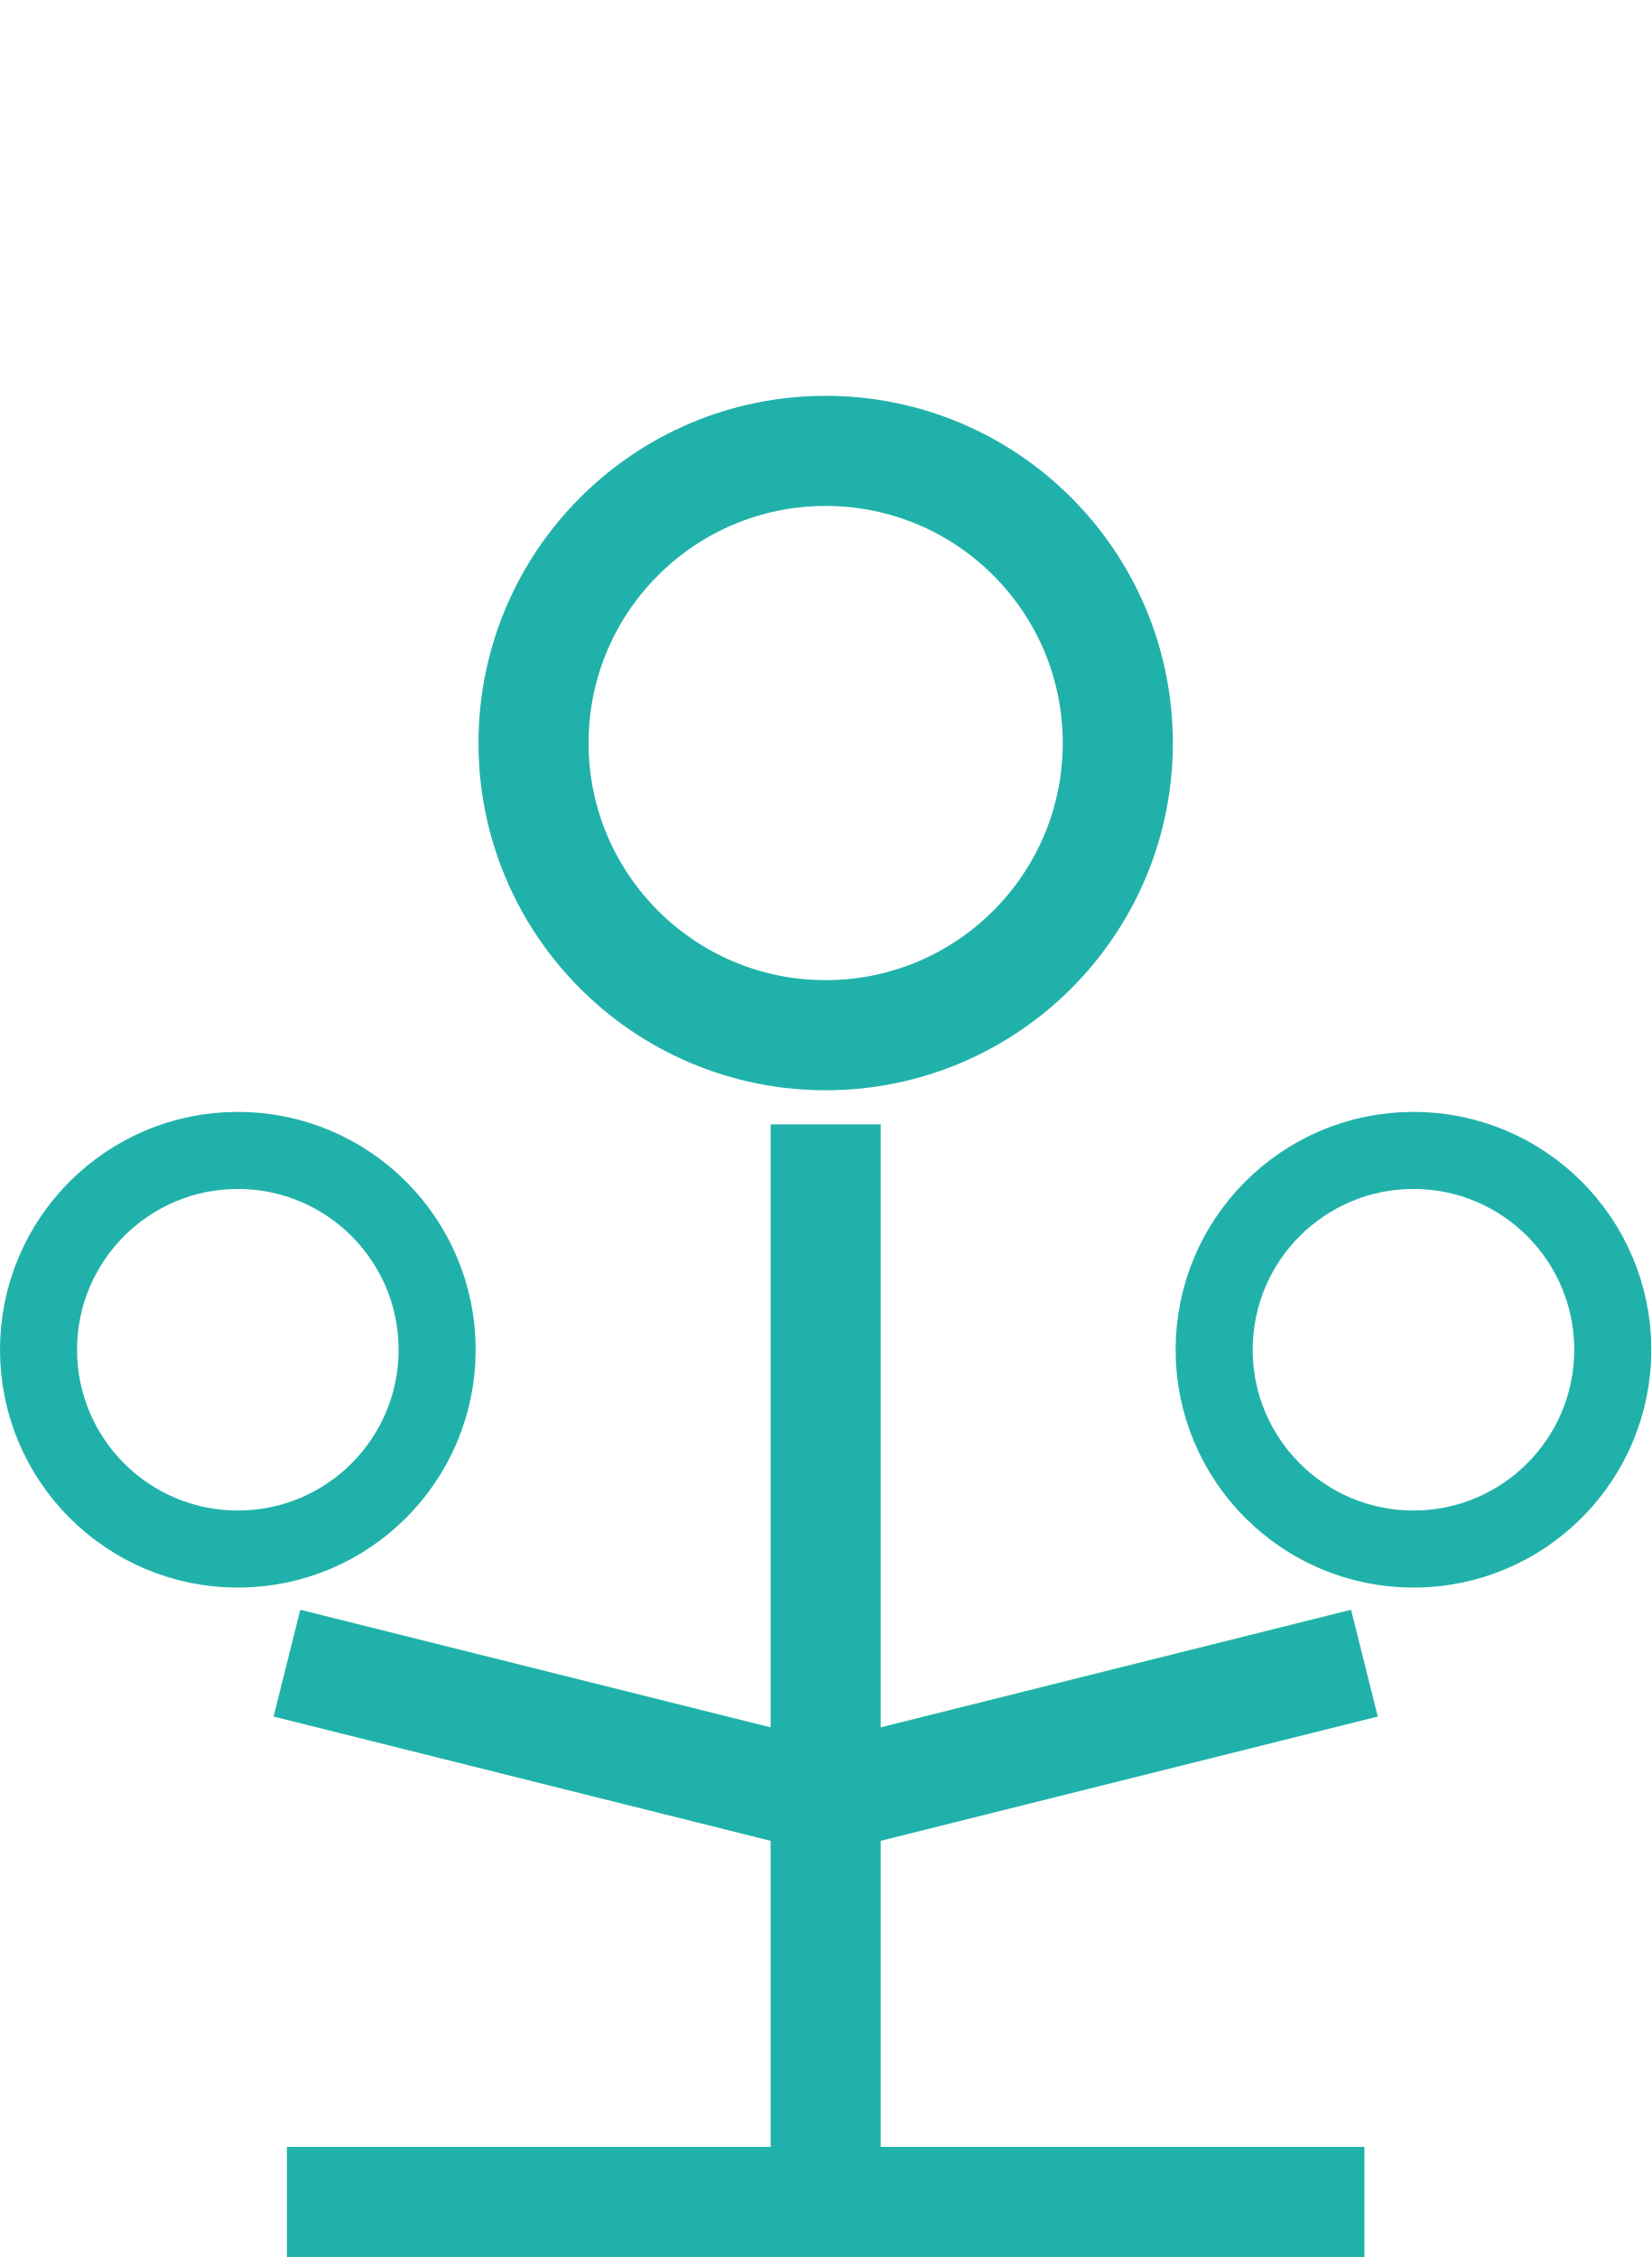
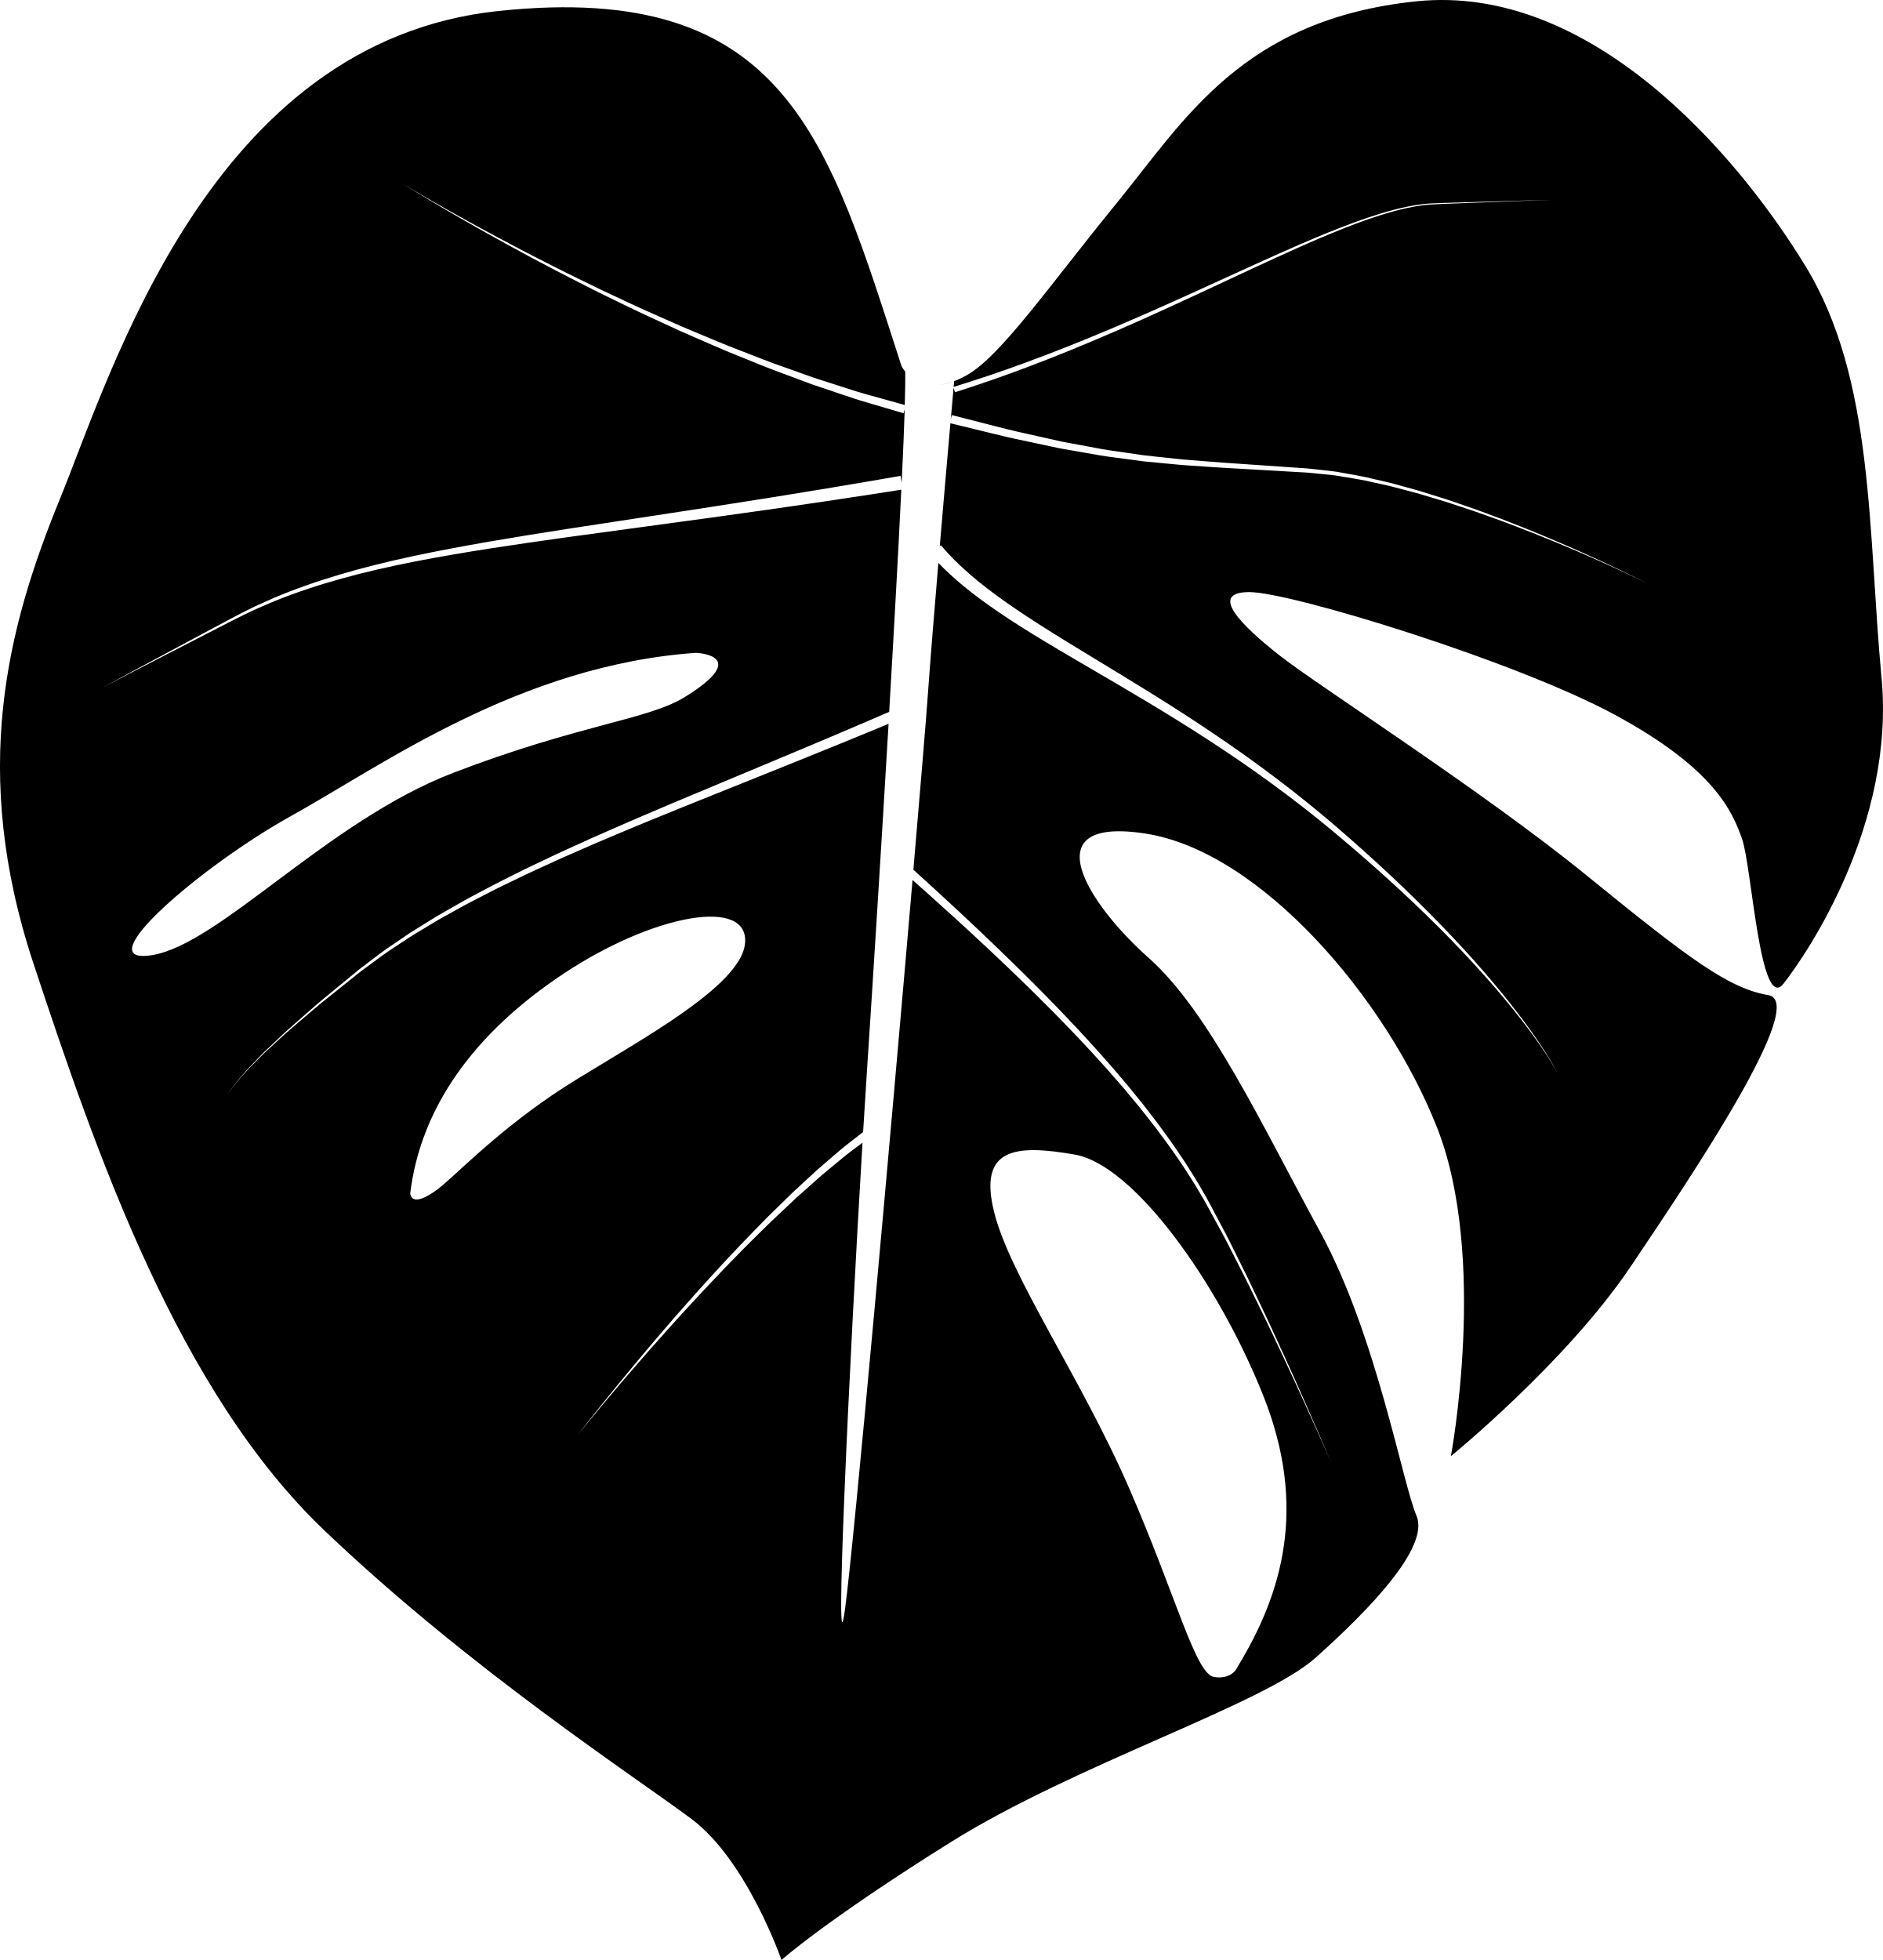
- <svg xmlns="http://www.w3.org/2000/svg" width="150" height="205" version="1.1" viewBox="0 0 39.688 54.24">
-   <g transform="translate(0 -.8262)" fill="none" stroke="#20b2aa">
-     <circle cx="33.971" cy="33.263" r="4.79" stroke-width="1.852" />
-     <circle cx="5.716" cy="33.263" r="4.79" stroke-width="1.852" />
-     <g stroke-width="2.646">
-       <path d="m6.896 53.743h25.896" />
-       <path d="m19.844 53.743v-25.896" />
-       <circle cx="19.844" cy="18.683" r="7.021" />
-       <path d="m6.896 40.795 12.948 3.237 12.948-3.237" />
+ <svg xmlns="http://www.w3.org/2000/svg" id="Layer_2" data-name="Layer 2" viewBox="0 0 1036.93 1079.24">
+   <g id="_Layer_" data-name="&amp;lt;Layer&amp;gt;">
+     <g>
+       <path d="M1036.12,373.15c-7.6-80.57-3.8-164.17-41.8-226.5C956.32,84.33,875.75-9.16,779.99.72c-95.77,9.88-127.69,65.36-164.93,110.97-37.24,45.6-63.95,84.48-82.85,95.01-6.6,3.68-12.12,5.2-16.7,5.41,5.48-.24,9.92-2.22,9.92-2.22,0,0-.1,1.11-.28,3.15.42-.13,1.63-.51,3.57-1.12,2.44-.79,6.06-1.86,10.57-3.39,2.26-.75,4.77-1.59,7.5-2.49,2.72-.95,5.66-1.97,8.8-3.07,6.27-2.22,13.32-4.8,20.98-7.73,7.65-2.93,15.9-6.19,24.58-9.77,8.69-3.56,17.79-7.46,27.19-11.55,18.78-8.2,38.65-17.34,58.56-26.42,19.92-9.04,39.88-18.07,59.17-25.14,9.64-3.5,19.13-6.53,28.36-8.46,2.32-.4,4.59-.94,6.87-1.19,1.13-.15,2.26-.3,3.38-.45,1.13-.08,2.24-.16,3.35-.24,4.43-.26,8.69-.29,12.8-.44,16.4-.49,30.07-.89,39.63-1.18,9.57-.15,15.04-.23,15.04-.23,0,0-5.47.13-15.04.36-9.56.37-23.23.89-39.62,1.52-4.09.19-8.38.26-12.78.56-1.1.09-2.21.17-3.32.26-1.11.16-2.23.32-3.35.48-2.26.26-4.51.82-6.81,1.24-9.16,2-18.59,5.1-28.18,8.67-19.17,7.21-39.03,16.41-58.87,25.62-19.82,9.25-39.62,18.56-58.35,26.94-9.38,4.17-18.46,8.16-27.13,11.8-8.66,3.66-16.91,7.01-24.56,10.01-7.65,3-14.7,5.65-20.97,7.93-3.14,1.13-6.08,2.18-8.8,3.16-2.74.94-5.25,1.8-7.52,2.57-4.54,1.58-8.12,2.67-10.56,3.49-2.44.79-3.74,1.22-3.74,1.22l-.79-2.46c-.31,3.54-.84,9.52-1.52,17.24l.55-2.22s6.02,1.54,16.56,4.23c5.27,1.31,11.65,3.07,19.01,4.77,7.37,1.65,15.68,3.52,24.74,5.55,4.57.85,9.33,1.74,14.25,2.66,4.93.92,10.01,1.94,15.29,2.62,5.27.76,10.68,1.55,16.21,2.35,5.56.6,11.24,1.21,17.02,1.83,2.88.34,5.81.57,8.76.8,2.94.24,5.91.47,8.89.71,5.97.51,12.02.9,18.12,1.32,12.21.84,24.61,1.7,37.01,2.55,3.18.29,6.2.68,9.3,1.01,3.08.35,6.17.63,9.23,1.26,6.13,1.11,12.27,2.08,18.21,3.6,2.99.69,5.96,1.38,8.92,2.07,2.93.81,5.84,1.61,8.74,2.4,2.89.82,5.79,1.54,8.61,2.43,2.83.89,5.63,1.76,8.42,2.64,5.59,1.67,10.99,3.61,16.3,5.43,5.33,1.77,10.44,3.77,15.46,5.61,5.03,1.82,9.83,3.8,14.52,5.62,4.69,1.81,9.16,3.73,13.47,5.51,4.32,1.76,8.4,3.57,12.3,5.26,3.91,1.67,7.58,3.33,11.03,4.89,3.46,1.54,6.68,3.02,9.65,4.42,2.97,1.38,5.7,2.65,8.15,3.84,9.82,4.68,15.34,7.53,15.34,7.53,0,0-5.56-2.79-15.43-7.36-2.46-1.16-5.2-2.4-8.19-3.74-2.98-1.36-6.22-2.8-9.69-4.3-3.47-1.52-7.16-3.14-11.08-4.76-3.92-1.65-8.02-3.4-12.35-5.11-4.33-1.73-8.81-3.59-13.52-5.35-4.7-1.77-9.52-3.7-14.56-5.45-5.03-1.78-10.16-3.71-15.5-5.42-5.32-1.75-10.73-3.62-16.32-5.23-2.79-.84-5.6-1.68-8.42-2.53-2.83-.85-5.72-1.54-8.61-2.33-2.89-.76-5.81-1.53-8.73-2.3-2.95-.65-5.92-1.3-8.9-1.96-5.94-1.44-12-2.33-18.07-3.35-3.01-.59-6.11-.83-9.2-1.15-3.07-.3-6.22-.66-9.23-.9-12.41-.71-24.82-1.43-37.03-2.13-6.11-.34-12.17-.67-18.16-1.11-2.99-.21-5.97-.41-8.93-.61-2.96-.2-5.89-.39-8.8-.7-5.82-.56-11.53-1.11-17.13-1.64-5.58-.74-11.03-1.47-16.34-2.18-5.32-.62-10.45-1.6-15.41-2.46-4.96-.87-9.76-1.71-14.37-2.52-9.15-1.94-17.54-3.73-24.97-5.31-7.42-1.62-13.79-3.31-19.09-4.55-9.12-2.22-14.86-3.62-16.26-3.96-1.51,17.21-3.68,42.04-5.84,67.62l.56-.5s1.17,1.33,3.36,3.82c1.1,1.22,2.46,2.57,4.05,4.25,1.68,1.61,3.58,3.54,5.86,5.54,4.47,4.09,10.21,8.77,17.08,13.82,6.86,5.06,14.86,10.47,23.77,16.17,17.8,11.4,39.19,23.91,61.76,37.96,22.57,14.03,46.27,29.71,68.89,46.86,11.32,8.56,22.38,17.46,32.96,26.57,10.57,9.1,20.79,18.28,30.48,27.37,19.38,18.18,36.6,36.07,50.52,52.12,13.94,16.04,24.6,30.22,31.47,40.54,3.45,5.15,5.95,9.33,7.55,12.23.79,1.46,1.38,2.59,1.72,3.38.18.39.29.7.37.9.05.21.08.32.08.32,0,0-.03-.11-.08-.32-.09-.2-.19-.51-.38-.89-.36-.78-.96-1.9-1.78-3.34-1.65-2.87-4.22-7.01-7.75-12.09-7.03-10.18-17.91-24.16-32.09-39.93-14.16-15.79-31.64-33.34-51.27-51.14-9.81-8.91-20.14-17.88-30.84-26.78-10.68-8.89-21.84-17.56-33.23-25.89-22.78-16.69-46.61-31.88-69.33-45.48-22.72-13.63-44.31-25.77-62.46-36.96-9.08-5.59-17.29-10.95-24.4-16.01-7.12-5.05-13.13-9.78-17.87-13.96-2.41-2.05-4.43-4.03-6.24-5.71-1.32-1.34-2.53-2.53-3.54-3.57-2.29,27.2-4.49,54.29-5.83,73.07-.96,13.48-3.93,49.22-7.93,95.87,2.04,1.86,5.87,5.35,11.2,10.19,4.08,3.77,9.04,8.34,14.72,13.59,5.63,5.31,12.02,11.24,18.87,17.86,6.88,6.58,14.24,13.81,21.97,21.51,3.82,3.89,7.75,7.89,11.77,11.98,3.94,4.16,8.04,8.34,12.08,12.72,4.02,4.39,8.19,8.78,12.22,13.4,2.04,2.29,4.08,4.6,6.14,6.91,2.01,2.36,4.03,4.73,6.06,7.11l3.05,3.58,2.97,3.66c1.98,2.45,3.97,4.9,5.96,7.36,3.84,5.04,7.81,10,11.48,15.2,3.8,5.1,7.31,10.4,10.87,15.64,3.38,5.36,6.82,10.65,9.88,16.11.79,1.36,1.57,2.7,2.35,4.05.74,1.38,1.47,2.75,2.2,4.12,1.45,2.73,2.89,5.45,4.32,8.15,1.43,2.7,2.86,5.39,4.27,8.05,1.42,2.66,2.7,5.38,4.04,8.04,2.64,5.33,5.24,10.57,7.79,15.7,2.46,5.17,4.86,10.22,7.21,15.14,4.72,9.83,8.96,19.22,12.92,27.87,3.98,8.63,7.46,16.63,10.63,23.68,3.1,7.08,5.8,13.25,8.04,18.33,4.37,10.2,6.87,16.02,6.87,16.02,0,0-2.57-5.8-7.05-15.94-2.29-5.06-5.06-11.19-8.24-18.24-3.25-7.01-6.81-14.96-10.89-23.55-4.06-8.6-8.4-17.94-13.23-27.7-2.39-4.89-4.86-9.92-7.37-15.05-2.6-5.09-5.25-10.29-7.95-15.58-1.37-2.64-2.67-5.33-4.12-7.98-1.44-2.65-2.9-5.32-4.36-8.01-1.46-2.68-2.93-5.39-4.42-8.1-.74-1.35-1.48-2.7-2.23-4.06-.79-1.33-1.59-2.67-2.38-4-3.1-5.4-6.58-10.62-10-15.9-3.6-5.17-7.15-10.4-10.99-15.43-3.7-5.12-7.71-10.02-11.58-14.99-2.01-2.43-4.02-4.84-6.02-7.26l-3-3.61-3.07-3.53c-2.04-2.35-4.08-4.69-6.11-7.01-2.08-2.29-4.14-4.56-6.19-6.82-4.07-4.55-8.26-8.89-12.32-13.21-4.07-4.32-8.2-8.44-12.18-12.54-4.05-4.03-8.01-7.97-11.87-11.81-7.79-7.59-15.21-14.72-22.15-21.21-6.9-6.52-13.35-12.38-19.03-17.6-5.73-5.17-10.72-9.68-14.83-13.39-3.64-3.24-6.59-5.87-8.76-7.79-11.86,138.1-32.15,364.7-37.2,401.64-6.11,44.85,2.35-135.67,9.64-256.99-.83.62-1.75,1.31-2.75,2.06-2.54,1.9-5.67,4.17-9,7.01-3.37,2.81-7.25,5.88-11.34,9.42-4.06,3.6-8.45,7.5-13.1,11.62-4.53,4.26-9.3,8.76-14.25,13.41-4.82,4.78-9.88,9.64-14.88,14.72-4.96,5.13-10.12,10.22-15.05,15.53-4.98,5.26-9.98,10.52-14.78,15.79-2.41,2.63-4.8,5.24-7.17,7.82-2.33,2.61-4.64,5.18-6.91,7.71-4.56,5.04-8.86,10.01-12.98,14.69-4.07,4.72-7.92,9.18-11.47,13.3-3.51,4.16-6.72,7.97-9.57,11.35-2.82,3.4-5.28,6.37-7.3,8.81-4.01,4.92-6.3,7.74-6.3,7.74,0,0,2.24-2.86,6.14-7.86,1.98-2.48,4.38-5.5,7.13-8.95,2.78-3.44,5.92-7.31,9.35-11.54,3.47-4.19,7.23-8.73,11.21-13.53,4.03-4.76,8.23-9.83,12.69-14.96,2.22-2.58,4.48-5.2,6.76-7.85,2.32-2.63,4.66-5.29,7.02-7.96,4.7-5.39,9.6-10.74,14.49-16.11,4.84-5.41,9.91-10.62,14.78-15.85,4.91-5.19,9.89-10.17,14.64-15.06,4.87-4.77,9.58-9.38,14.04-13.75,4.59-4.24,8.94-8.25,12.95-11.95,4.06-3.65,7.95-6.86,11.31-9.78,3.35-2.96,6.42-5.27,8.92-7.23,2.47-1.93,4.42-3.44,5.76-4.49.74-12.2,1.47-23.73,2.16-34.29,3.27-49.79,7.82-121.89,11.86-190.48-1.71.71-3.6,1.5-5.65,2.35-5.51,2.27-12.21,5.02-19.88,8.17-7.69,3.12-16.37,6.63-25.84,10.47-18.94,7.61-41.04,16.49-64.72,26-11.81,4.81-24.02,9.77-36.33,15.02-3.08,1.3-6.18,2.61-9.28,3.92-3.09,1.35-6.18,2.7-9.28,4.06-3.1,1.36-6.21,2.72-9.32,4.08l-9.27,4.24-9.26,4.25c-3.06,1.48-6.11,2.95-9.15,4.42-3.04,1.49-6.11,2.91-9.1,4.44-2.99,1.54-5.98,3.08-8.95,4.61-5.99,2.99-11.75,6.27-17.48,9.45-1.43.79-2.86,1.59-4.29,2.38-1.41.81-2.79,1.67-4.17,2.5-2.77,1.67-5.51,3.33-8.24,4.98-2.75,1.6-5.36,3.38-7.97,5.11-2.61,1.73-5.19,3.44-7.74,5.13-5.03,3.49-9.78,7.15-14.5,10.58-4.56,3.65-9,7.2-13.3,10.64-2.15,1.72-4.26,3.41-6.33,5.07-2.08,1.65-4.1,3.29-6.03,4.96-7.74,6.64-14.98,12.57-20.99,18.28-1.53,1.4-3,2.75-4.43,4.07-1.44,1.3-2.8,2.57-4.05,3.86-2.53,2.54-4.85,4.88-6.95,6.98-2.02,2.18-3.75,4.2-5.3,5.92-.79.85-1.45,1.69-2.03,2.48-.59.78-1.13,1.49-1.62,2.12-1.9,2.56-2.59,4.13-2.59,4.13,0,0,.67-1.58,2.53-4.17.48-.64,1-1.36,1.59-2.14.57-.8,1.22-1.65,2-2.51,1.52-1.74,3.22-3.79,5.22-6,2.07-2.14,4.37-4.51,6.86-7.09,1.23-1.31,2.58-2.6,4-3.92,1.41-1.33,2.87-2.71,4.38-4.13,5.94-5.81,13.1-11.84,20.76-18.6,1.9-1.71,3.9-3.38,5.96-5.05,2.05-1.69,4.14-3.41,6.26-5.16,4.25-3.5,8.65-7.11,13.16-10.83,4.69-3.51,9.42-7.26,14.42-10.83,2.54-1.74,5.11-3.5,7.7-5.27,2.59-1.77,5.19-3.6,7.93-5.24,2.71-1.69,5.45-3.4,8.2-5.11,1.38-.85,2.75-1.74,4.16-2.57,1.42-.81,2.84-1.63,4.27-2.45,5.71-3.27,11.45-6.65,17.41-9.73,2.96-1.58,5.93-3.16,8.92-4.75,2.99-1.57,6.04-3.04,9.07-4.58,3.04-1.52,6.08-3.04,9.12-4.57l9.23-4.39,9.23-4.38c3.1-1.41,6.19-2.81,9.28-4.22,3.09-1.4,6.17-2.8,9.25-4.2,3.09-1.36,6.17-2.71,9.24-4.06,12.27-5.43,24.42-10.57,36.17-15.55,23.54-9.84,45.52-19.03,64.36-26.91,9.4-3.96,18.02-7.59,25.66-10.81,7.62-3.26,14.26-6.1,19.73-8.44,3.19-1.38,5.96-2.58,8.31-3.6,2.65-45.15,5.04-88.4,6.67-122.32-2.17.34-8.69,1.35-18.67,2.91-12.41,1.89-30.14,4.58-51.43,7.62-21.29,3.05-46.15,6.46-72.78,10.05-26.62,3.62-55.04,7.36-83.33,11.75-28.27,4.42-56.48,9.49-82.3,16.7-12.91,3.59-25.21,7.69-36.59,12.31-5.67,2.35-11.14,4.75-16.34,7.28-5.19,2.52-10.16,5.12-14.94,7.57-19.11,9.84-35.04,18.04-46.18,23.78-5.56,2.89-9.93,5.17-12.91,6.72-1.48.79-2.62,1.39-3.39,1.8-.75.41-1.17.64-1.13.64-.04,0,.37-.23,1.12-.66.76-.42,1.89-1.04,3.36-1.85,2.95-1.6,7.29-3.95,12.8-6.94,11.05-5.93,26.84-14.39,45.79-24.55,4.75-2.53,9.65-5.2,14.84-7.83,5.18-2.64,10.64-5.14,16.31-7.6,11.37-4.84,23.68-9.16,36.6-12.99,25.85-7.68,54.09-13.23,82.35-18.13,28.28-4.87,56.64-9.09,83.21-13.14,26.57-4.03,51.35-7.84,72.56-11.24,21.22-3.39,38.87-6.36,51.22-8.46,12.35-2.13,19.42-3.35,19.42-3.35l.62,3.75c.76-15.98,1.33-29.73,1.67-40.42l-.63,2.19s-4.56-1.34-12.54-3.69c-3.98-1.21-8.84-2.53-14.37-4.31-5.51-1.86-11.73-3.95-18.52-6.23-1.7-.57-3.42-1.16-5.19-1.75-1.74-.65-3.52-1.31-5.32-1.99-3.61-1.35-7.34-2.74-11.17-4.17-7.7-2.77-15.66-6.11-23.93-9.46-8.31-3.27-16.71-7.05-25.31-10.78-2.14-.94-4.3-1.88-6.46-2.82-2.14-.98-4.29-1.97-6.44-2.96-4.3-1.99-8.62-3.98-12.94-5.98-8.63-4-17.13-8.27-25.56-12.33-8.34-4.26-16.59-8.35-24.48-12.51-7.88-4.16-15.52-8.15-22.67-12.11-7.19-3.88-13.92-7.66-20.13-11.17-6.22-3.48-11.85-6.81-16.87-9.69-4.98-2.96-9.34-5.5-12.89-7.67-7.13-4.28-11.14-6.83-11.14-6.83,0,0,4.05,2.49,11.24,6.66,3.58,2.12,7.98,4.58,13,7.47,5.07,2.8,10.74,6.05,17.01,9.43,6.26,3.41,13.04,7.09,20.28,10.86,7.2,3.85,14.89,7.71,22.83,11.75,7.94,4.04,16.25,7.99,24.63,12.12,8.48,3.93,17.03,8.06,25.7,11.93,4.34,1.93,8.68,3.85,13,5.77,2.16.96,4.32,1.91,6.47,2.86,2.17.91,4.33,1.81,6.49,2.71,8.62,3.59,17.07,7.23,25.39,10.37,8.29,3.21,16.27,6.43,23.98,9.07,3.84,1.37,7.57,2.7,11.18,3.99,1.8.64,3.58,1.28,5.32,1.9,1.76.57,3.48,1.12,5.17,1.67,6.76,2.16,12.96,4.15,18.45,5.91,5.52,1.69,10.43,2.94,14.42,4.09,6.4,1.78,10.6,2.95,12.03,3.35.25-8.37.33-14.65.23-18.39h0c-1.43-1.79-2.07-3.21-2.07-3.21C456.2,77.49,433.4-10.68,274.55,6.04,115.7,22.77,61.73,204.42,32.85,275.1c-28.88,70.68-49.41,149.73-14.44,255.38,34.96,105.65,79.81,235.62,160.37,312.38,80.57,76.77,171.77,136.05,202.18,158.85,30.4,22.8,49.4,77.53,49.4,77.53,0,0,23.56-21.28,92.73-64.61,69.16-43.33,172.53-76.01,201.41-101.85,28.88-25.84,63.08-60.8,55.49-78.29-7.6-17.48-22.04-99.57-53.21-156.57-31.16-57-60.8-120.85-94.25-150.49-33.44-29.64-64.61-78.29-1.52-68.4,63.08,9.88,132.25,90.44,160.37,161.89,28.12,71.45,7.6,180.89,7.6,180.89,0,0,63.49-51.68,98.81-104.13,35.32-52.45,98.05-145.93,76-149.73-22.04-3.8-43.32-19.76-100.33-66.12-57.01-46.36-147.45-104.13-168.73-120.85-21.28-16.72-39.52-34.96-16.72-34.96s146.69,38,201.42,67.65c54.73,29.64,64.6,53.2,69.93,68.4,5.32,15.2,9.88,96.01,22.8,79.55,12.92-16.46,61.57-87.91,53.96-168.47ZM160.54,449.16c49.4-27.36,125.41-82.85,222.7-89.69,0,0,31.35,1.14-6.08,24.32-20.28,12.56-58.52,15.2-127.69,41.8-69.16,26.6-128.45,94.25-165.69,100.33-37.24,6.08,27.36-49.4,76.77-76.76ZM241.11,654.75c-15.2,11.4-15.2,2.28-15.2,2.28,5.7-46.74,34.58-87.79,84.37-120.85s102.99-42.56,99.95-16.34c-3.04,26.22-72.58,60.43-105.65,82.85-33.06,22.42-54.82,45.58-63.47,52.06ZM681.56,917.73s-2.66,7.22-12.92,5.7c-10.26-1.52-20.52-43.32-46.74-103.75-26.22-60.43-65.75-117.05-74.49-152.39-8.74-35.34,11.78-37.24,44.46-31.54,32.68,5.7,79.05,70.69,103.75,132.63,24.7,61.94,10.26,109.45-14.06,149.35Z" />
+       <path d="M513.8,212.13c.52.01,1.03,0,1.54-.01-.53.02-1.04.02-1.54.01Z" />
+       <path d="M512.5,212.06s.06,0,.09.01c.23.02.46.03.69.04-.26-.01-.53-.03-.78-.05Z" />
    </g>
  </g>
</svg>
